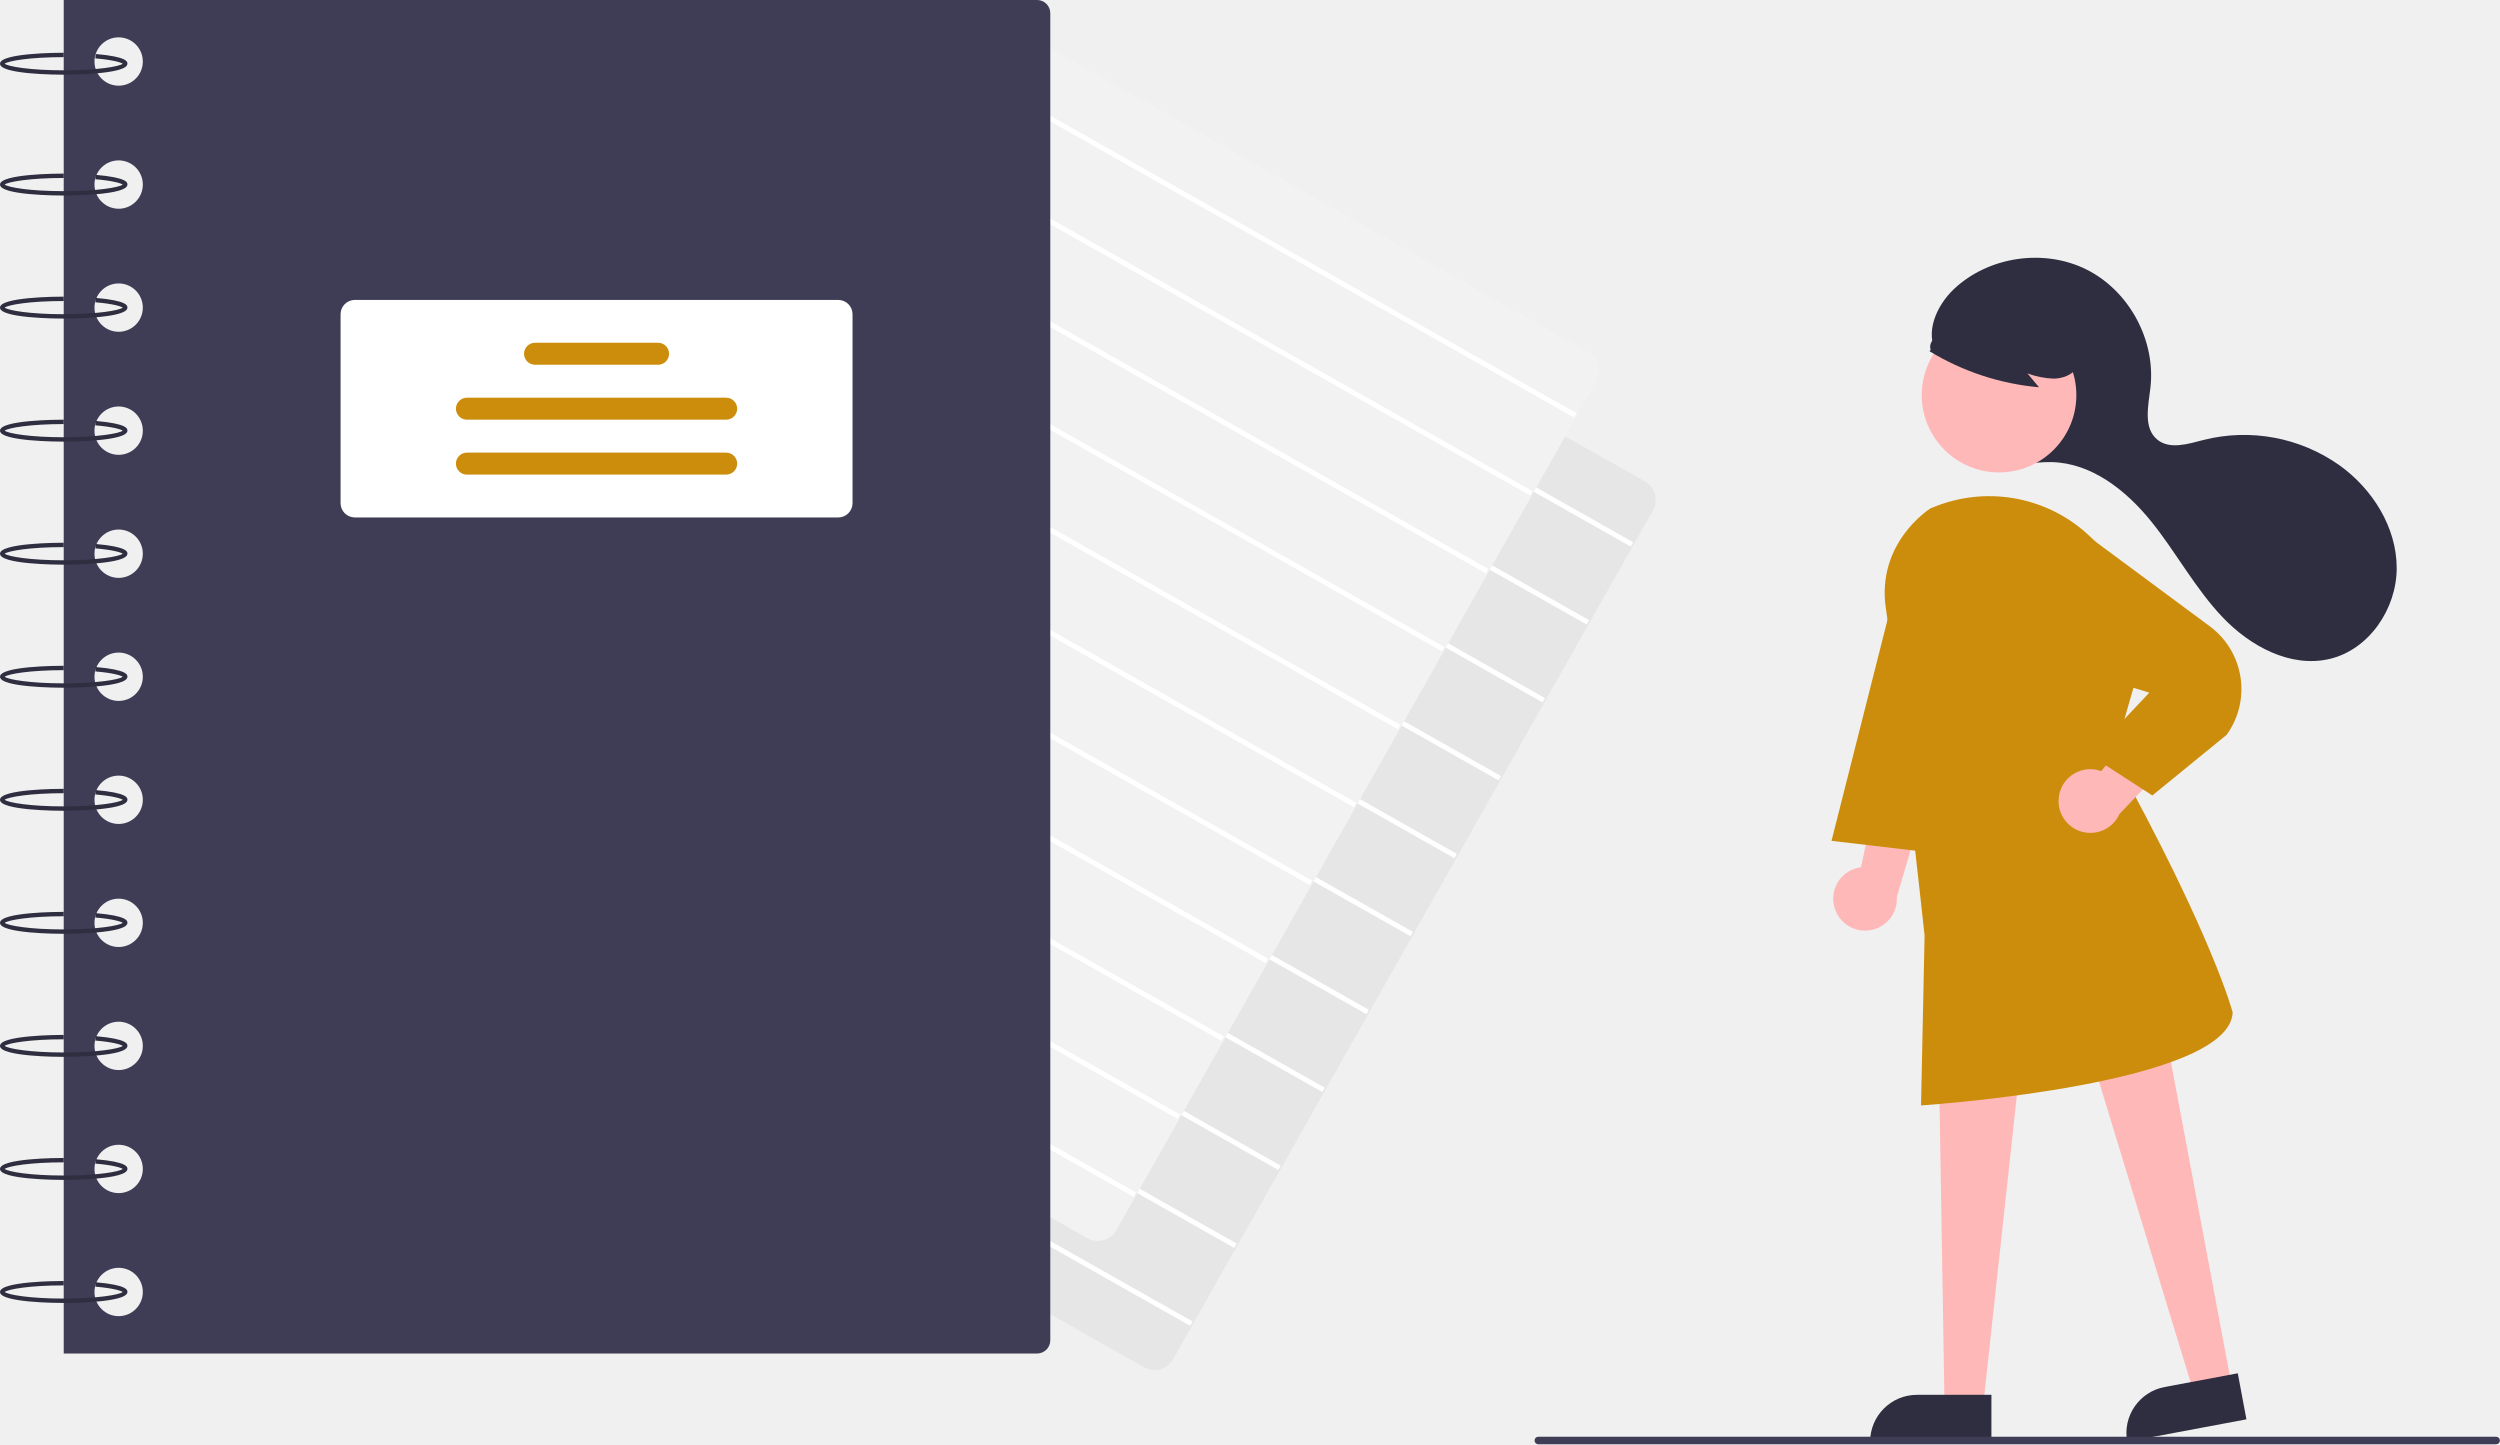
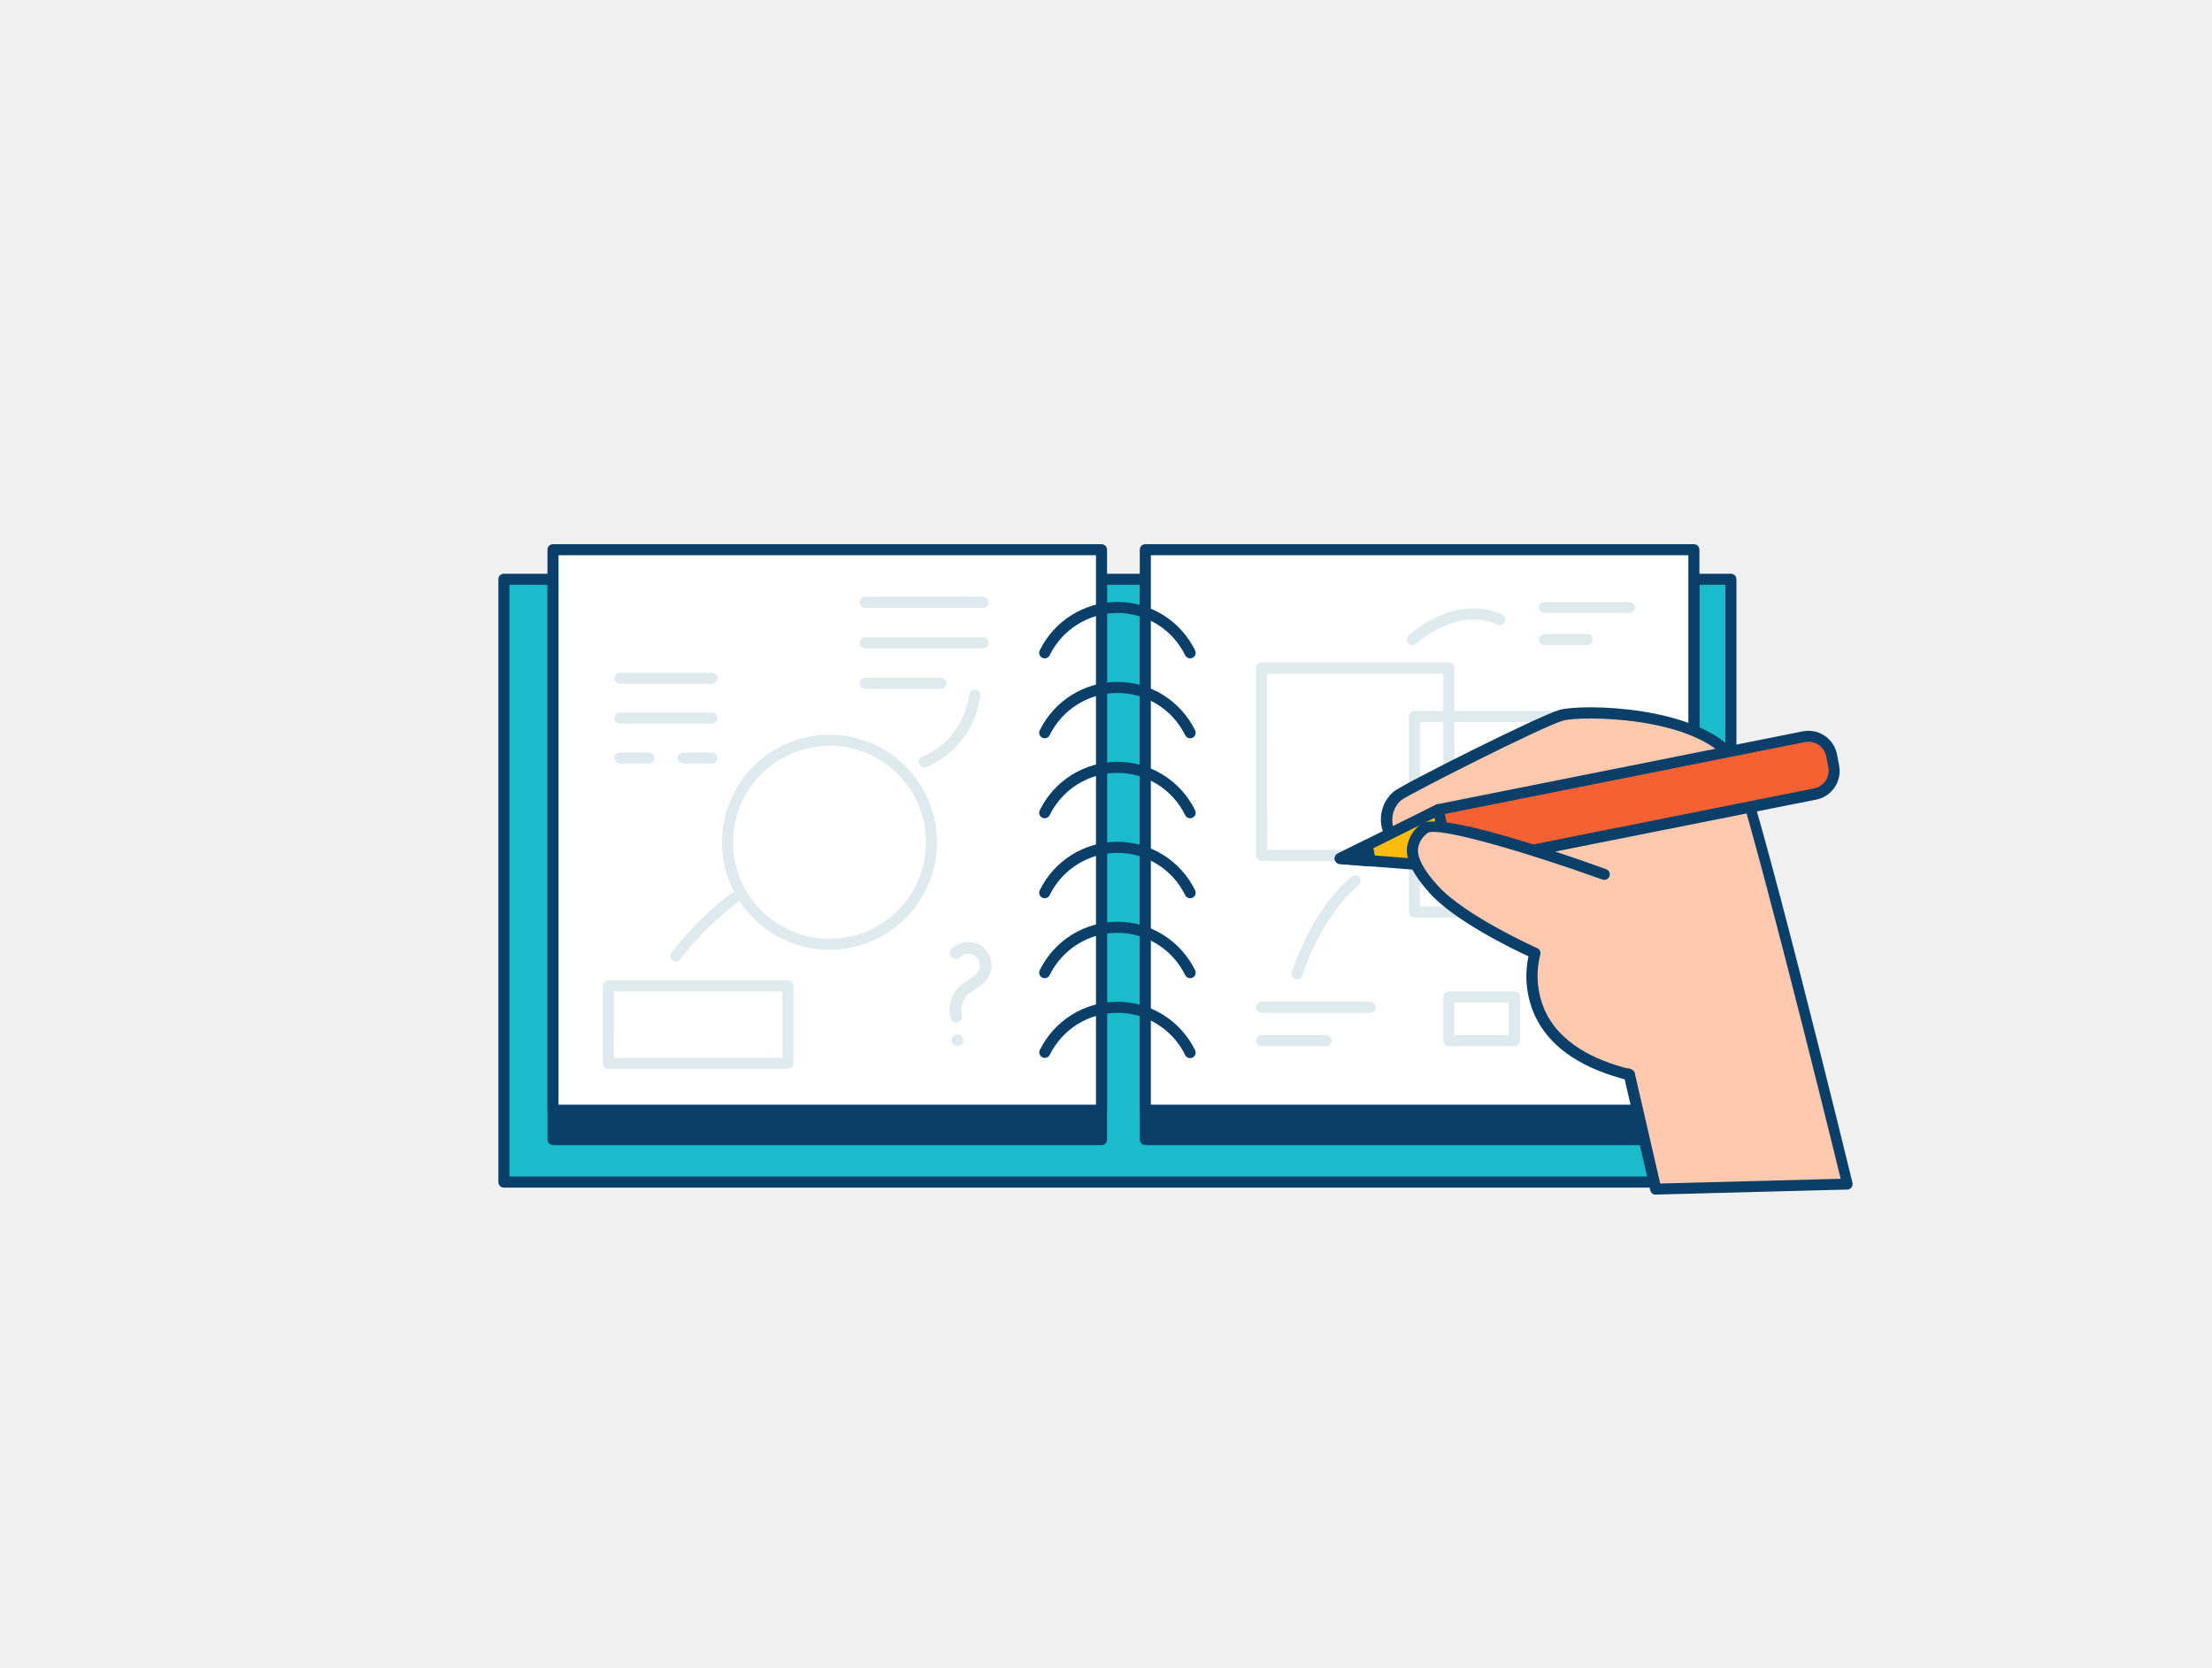
- <svg xmlns="http://www.w3.org/2000/svg" data-name="Layer 1" width="794.235" height="458.828" viewBox="0 0 794.235 458.828">
-   <path d="M569.645,655.818a6.786,6.786,0,0,1-3.347-.886L372.802,545.537a6.828,6.828,0,0,1-2.58-9.293L522.625,266.678a6.818,6.818,0,0,1,9.292-2.58L725.413,373.494a6.828,6.828,0,0,1,2.581,9.292L575.591,652.352a6.776,6.776,0,0,1-4.112,3.216A6.856,6.856,0,0,1,569.645,655.818Z" transform="translate(-202.8823 -220.5858)" fill="#e6e6e6" />
-   <rect x="618.299" y="218.276" width="1.58" height="234.918" transform="translate(-180.7405 488.8378) rotate(-60.51777)" fill="#fff" />
-   <rect x="604.303" y="243.032" width="1.58" height="234.918" transform="translate(-209.3987 489.2263) rotate(-60.51777)" fill="#fff" />
-   <rect x="590.306" y="267.788" width="1.58" height="234.918" transform="translate(-238.0569 489.6148) rotate(-60.51777)" fill="#fff" />
-   <rect x="576.31" y="292.544" width="1.58" height="234.918" transform="translate(-266.7151 490.0033) rotate(-60.51777)" fill="#fff" />
-   <rect x="562.314" y="317.3" width="1.58" height="234.918" transform="translate(-295.3733 490.3918) rotate(-60.51777)" fill="#fff" />
-   <rect x="548.318" y="342.056" width="1.58" height="234.918" transform="translate(-324.0315 490.7803) rotate(-60.51777)" fill="#fff" />
-   <rect x="534.322" y="366.812" width="1.58" height="234.918" transform="translate(-352.6898 491.1688) rotate(-60.51777)" fill="#fff" />
-   <rect x="520.326" y="391.568" width="1.58" height="234.918" transform="translate(-381.348 491.5573) rotate(-60.51777)" fill="#fff" />
-   <rect x="506.329" y="416.324" width="1.58" height="234.918" transform="translate(-410.0062 491.9457) rotate(-60.51777)" fill="#fff" />
-   <rect x="492.333" y="441.08" width="1.58" height="234.918" transform="translate(-438.6644 492.3342) rotate(-60.51777)" fill="#fff" />
-   <rect x="478.337" y="465.836" width="1.58" height="234.918" transform="translate(-467.3226 492.7227) rotate(-60.51777)" fill="#fff" />
-   <path d="M551.645,614.818a6.786,6.786,0,0,1-3.347-.886L354.802,504.537a6.828,6.828,0,0,1-2.58-9.293L504.625,225.678a6.818,6.818,0,0,1,9.292-2.58L707.413,332.494a6.828,6.828,0,0,1,2.581,9.292L557.591,611.352a6.776,6.776,0,0,1-4.112,3.216A6.856,6.856,0,0,1,551.645,614.818Z" transform="translate(-202.8823 -220.5858)" fill="#f2f2f2" />
-   <rect x="600.299" y="177.276" width="1.58" height="234.918" transform="translate(-154.1908 452.347) rotate(-60.51777)" fill="#fff" />
-   <rect x="586.303" y="202.032" width="1.58" height="234.918" transform="translate(-182.8491 452.7355) rotate(-60.51777)" fill="#fff" />
-   <rect x="572.306" y="226.788" width="1.58" height="234.918" transform="translate(-211.5073 453.1239) rotate(-60.51777)" fill="#fff" />
-   <rect x="558.31" y="251.544" width="1.58" height="234.918" transform="translate(-240.1655 453.5124) rotate(-60.51777)" fill="#fff" />
-   <rect x="544.314" y="276.3" width="1.58" height="234.918" transform="translate(-268.8237 453.9009) rotate(-60.51777)" fill="#fff" />
-   <rect x="530.318" y="301.056" width="1.58" height="234.918" transform="translate(-297.4819 454.2894) rotate(-60.51777)" fill="#fff" />
-   <rect x="516.322" y="325.812" width="1.58" height="234.918" transform="translate(-326.1402 454.6779) rotate(-60.51777)" fill="#fff" />
-   <rect x="502.326" y="350.568" width="1.58" height="234.918" transform="translate(-354.7984 455.0664) rotate(-60.51777)" fill="#fff" />
-   <rect x="488.329" y="375.324" width="1.58" height="234.918" transform="translate(-383.4566 455.4549) rotate(-60.51777)" fill="#fff" />
-   <rect x="474.333" y="400.08" width="1.58" height="234.918" transform="translate(-412.1148 455.8434) rotate(-60.51777)" fill="#fff" />
-   <rect x="460.337" y="424.836" width="1.58" height="234.918" transform="translate(-440.773 456.2319) rotate(-60.51777)" fill="#fff" />
-   <path d="M532.363,220.586h-309.237v430h309.237a4.188,4.188,0,0,0,4.188-4.188V224.774A4.188,4.188,0,0,0,532.363,220.586ZM240.577,638.719a7.679,7.679,0,1,1,7.679-7.679A7.679,7.679,0,0,1,240.577,638.719Zm0-39.091a7.679,7.679,0,1,1,7.679-7.679A7.679,7.679,0,0,1,240.577,599.628Zm0-39.091a7.679,7.679,0,1,1,7.679-7.679A7.679,7.679,0,0,1,240.577,560.537Zm0-39.091a7.679,7.679,0,1,1,7.679-7.679A7.679,7.679,0,0,1,240.577,521.446Zm0-39.091a7.679,7.679,0,1,1,7.679-7.679A7.679,7.679,0,0,1,240.577,482.355Zm0-39.091a7.679,7.679,0,1,1,7.679-7.679A7.679,7.679,0,0,1,240.577,443.264Zm0-39.091a7.679,7.679,0,1,1,7.679-7.679A7.679,7.679,0,0,1,240.577,404.173Zm0-39.091a7.679,7.679,0,1,1,7.679-7.679A7.679,7.679,0,0,1,240.577,365.083Zm0-39.091a7.679,7.679,0,1,1,7.679-7.679A7.679,7.679,0,0,1,240.577,325.992Zm0-39.091a7.679,7.679,0,1,1,7.679-7.679A7.679,7.679,0,0,1,240.577,286.901Zm0-39.091a7.679,7.679,0,1,1,7.679-7.679A7.679,7.679,0,0,1,240.577,247.81Z" transform="translate(-202.8823 -220.5858)" fill="#3f3d56" />
-   <path d="M223.126,244.32c-2.072,0-20.244-.098-20.244-3.49s18.172-3.49,20.244-3.49v1.396c-10.703,0-17.643,1.198-18.76,2.094,1.118.896,8.057,2.094,18.76,2.094,10.679,0,17.612-1.193,18.753-2.088-.543-.383-2.761-1.187-8.711-1.702l.12-1.391c10.081.871,10.081,2.48,10.081,3.086C243.369,244.222,225.198,244.32,223.126,244.32Z" transform="translate(-202.8823 -220.5858)" fill="#2f2e41" />
-   <path d="M223.126,282.712c-2.072,0-20.244-.098-20.244-3.49s18.172-3.49,20.244-3.49V277.128c-10.703,0-17.643,1.198-18.76,2.094,1.118.896,8.057,2.094,18.76,2.094,10.679,0,17.612-1.193,18.753-2.088-.543-.383-2.761-1.187-8.711-1.702l.12-1.391c10.081.871,10.081,2.48,10.081,3.086C243.369,282.615,225.198,282.712,223.126,282.712Z" transform="translate(-202.8823 -220.5858)" fill="#2f2e41" />
-   <path d="M223.126,321.803c-2.072,0-20.244-.098-20.244-3.49s18.172-3.49,20.244-3.49v1.396c-10.703,0-17.643,1.198-18.76,2.094,1.118.896,8.057,2.094,18.76,2.094,10.679,0,17.612-1.193,18.753-2.088-.543-.383-2.761-1.187-8.711-1.702l.12-1.391c10.081.871,10.081,2.48,10.081,3.086C243.369,321.705,225.198,321.803,223.126,321.803Z" transform="translate(-202.8823 -220.5858)" fill="#2f2e41" />
-   <path d="M223.126,360.894c-2.072,0-20.244-.098-20.244-3.49s18.172-3.49,20.244-3.49v1.396c-10.703,0-17.643,1.198-18.76,2.094,1.118.896,8.057,2.094,18.76,2.094,10.679,0,17.612-1.193,18.753-2.088-.543-.383-2.761-1.187-8.711-1.702l.12-1.391c10.081.871,10.081,2.48,10.081,3.086C243.369,360.796,225.198,360.894,223.126,360.894Z" transform="translate(-202.8823 -220.5858)" fill="#2f2e41" />
-   <path d="M223.126,399.985c-2.072,0-20.244-.098-20.244-3.49s18.172-3.49,20.244-3.49v1.396c-10.703,0-17.643,1.198-18.76,2.094,1.118.896,8.057,2.094,18.76,2.094,10.679,0,17.612-1.193,18.753-2.088-.543-.383-2.761-1.187-8.711-1.702l.12-1.391c10.081.871,10.081,2.48,10.081,3.086C243.369,399.887,225.198,399.985,223.126,399.985Z" transform="translate(-202.8823 -220.5858)" fill="#2f2e41" />
-   <path d="M223.126,439.076c-2.072,0-20.244-.098-20.244-3.49s18.172-3.49,20.244-3.49v1.396c-10.703,0-17.643,1.198-18.76,2.094,1.118.896,8.057,2.094,18.76,2.094,10.679,0,17.612-1.193,18.753-2.088-.543-.383-2.761-1.187-8.711-1.702l.12-1.391c10.081.871,10.081,2.48,10.081,3.086C243.369,438.978,225.198,439.076,223.126,439.076Z" transform="translate(-202.8823 -220.5858)" fill="#2f2e41" />
-   <path d="M223.126,478.167c-2.072,0-20.244-.098-20.244-3.49s18.172-3.49,20.244-3.49v1.396c-10.703,0-17.643,1.198-18.76,2.094,1.118.896,8.057,2.094,18.76,2.094,10.679,0,17.612-1.193,18.753-2.088-.543-.383-2.761-1.187-8.711-1.702l.12-1.391c10.081.871,10.081,2.48,10.081,3.086C243.369,478.069,225.198,478.167,223.126,478.167Z" transform="translate(-202.8823 -220.5858)" fill="#2f2e41" />
-   <path d="M223.126,517.258c-2.072,0-20.244-.098-20.244-3.49s18.172-3.49,20.244-3.49v1.396c-10.703,0-17.643,1.198-18.76,2.094,1.118.896,8.057,2.094,18.76,2.094,10.679,0,17.612-1.193,18.753-2.088-.543-.383-2.761-1.187-8.711-1.702l.12-1.391c10.081.871,10.081,2.48,10.081,3.086C243.369,517.16,225.198,517.258,223.126,517.258Z" transform="translate(-202.8823 -220.5858)" fill="#2f2e41" />
-   <path d="M223.126,556.349c-2.072,0-20.244-.098-20.244-3.49s18.172-3.49,20.244-3.49v1.396c-10.703,0-17.643,1.198-18.76,2.094,1.118.896,8.057,2.094,18.76,2.094,10.679,0,17.612-1.193,18.753-2.088-.543-.383-2.761-1.187-8.711-1.702l.12-1.391c10.081.871,10.081,2.48,10.081,3.086C243.369,556.251,225.198,556.349,223.126,556.349Z" transform="translate(-202.8823 -220.5858)" fill="#2f2e41" />
-   <path d="M223.126,595.44c-2.072,0-20.244-.098-20.244-3.49s18.172-3.49,20.244-3.49v1.396c-10.703,0-17.643,1.198-18.76,2.094,1.118.896,8.057,2.094,18.76,2.094,10.679,0,17.612-1.193,18.753-2.088-.543-.383-2.761-1.187-8.711-1.702l.12-1.391c10.081.871,10.081,2.48,10.081,3.086C243.369,595.342,225.198,595.44,223.126,595.44Z" transform="translate(-202.8823 -220.5858)" fill="#2f2e41" />
-   <path d="M223.126,634.531c-2.072,0-20.244-.098-20.244-3.49s18.172-3.49,20.244-3.49v1.396c-10.703,0-17.643,1.198-18.76,2.094,1.118.896,8.057,2.094,18.76,2.094,10.679,0,17.612-1.193,18.753-2.088-.543-.383-2.761-1.187-8.711-1.702l.12-1.391c10.081.871,10.081,2.48,10.081,3.086C243.369,634.433,225.198,634.531,223.126,634.531Z" transform="translate(-202.8823 -220.5858)" fill="#2f2e41" />
-   <path d="M469.189,384.977H315.618a4.543,4.543,0,0,1-4.537-4.537V320.407a4.543,4.543,0,0,1,4.537-4.537H469.189a4.542,4.542,0,0,1,4.537,4.537v60.032A4.542,4.542,0,0,1,469.189,384.977Z" transform="translate(-202.8823 -220.5858)" fill="#fff" />
-   <path d="M411.949,336.462H372.858a3.49,3.49,0,1,1,0-6.981h39.091a3.49,3.49,0,0,1,0,6.981Z" transform="translate(-202.8823 -220.5858)" fill="#cd8d0c" />
-   <path d="M433.589,353.914H351.218a3.49,3.49,0,0,1,0-6.981H433.589a3.49,3.49,0,0,1,0,6.981Z" transform="translate(-202.8823 -220.5858)" fill="#cd8d0c" />
-   <path d="M433.589,371.365H351.218a3.49,3.49,0,0,1,0-6.981H433.589a3.49,3.49,0,0,1,0,6.981Z" transform="translate(-202.8823 -220.5858)" fill="#cd8d0c" />
-   <path d="M832.511,365.516a11.577,11.577,0,0,0,9.041-18.81c-5.703-7.126-18.186-6.035-23.18-13.674-4.232-6.474-.324-15.364,5.312-20.66,11.034-10.368,28.698-12.916,42.213-6.089S887.841,328.84,886.043,343.874c-.685,5.726-2.273,12.676,2.171,16.352,3.944,3.262,9.774,1.411,14.728.126a52.542,52.542,0,0,1,43.158,8.035c10.524,7.542,18.195,19.724,18.2,32.672s-8.813,25.995-21.432,28.894c-12.37,2.842-25.12-4.067-33.87-13.261s-14.758-20.628-22.732-30.502-19.009-18.57-31.699-18.799c-7.353-.133-15.402,2.455-21.642-1.436" transform="translate(-202.8823 -220.5858)" fill="#2f2e41" />
-   <circle cx="635.084" cy="125.524" r="24.561" fill="#ffb8b8" />
-   <path d="M785.72,509.044a10.056,10.056,0,0,1,8.381-12.943l7.502-34.938,13.011,13.25L805.495,505.559a10.11,10.11,0,0,1-19.775,3.485Z" transform="translate(-202.8823 -220.5858)" fill="#ffb8b8" />
-   <polygon points="708.994 440.209 696.945 442.469 660.62 323.16 686.404 319.823 708.994 440.209" fill="#ffb8b8" />
-   <path d="M891.872,660.292H915.516a0,0,0,0,1,0,0v14.887a0,0,0,0,1,0,0H876.985a0,0,0,0,1,0,0v0A14.887,14.887,0,0,1,891.872,660.292Z" transform="matrix(0.98285, -0.1844, 0.1844, 0.98285, -310.6447, -43.86345)" fill="#2f2e41" />
-   <polygon points="630.033 446.634 617.774 446.633 615.941 336.146 642.035 336.147 630.033 446.634" fill="#ffb8b8" />
-   <path d="M609.016,443.13h23.644a0,0,0,0,1,0,0v14.887a0,0,0,0,1,0,0H594.13a0,0,0,0,1,0,0v0A14.887,14.887,0,0,1,609.016,443.13Z" fill="#2f2e41" />
-   <path d="M813.182,571.769l1.126-53.997c-.086-.76-8.942-82.567-12.243-103.47-3.354-21.241,13.977-32.133,14.151-32.24.776-.318,1.478-.587,2.178-.845h0a46.459,46.459,0,0,1,48.539,9.864,48.01,48.01,0,0,1,13.544,48.688l-6.113,21.164c31.318,56.62,37.745,80.985,37.807,81.225l.019.073-.004.076c-1.123,22.455-94.483,29.151-98.457,29.426Z" transform="translate(-202.8823 -220.5858)" fill="#cd8d0c" />
-   <polygon points="603.017 183.616 581.859 267.131 619.72 271.585 603.017 183.616" fill="#cd8d0c" />
-   <path d="M857.045,473.233a10.056,10.056,0,0,1,13.38-7.663l22.679-27.616,5.492,17.739L876.218,479.198A10.11,10.11,0,0,1,857.045,473.233Z" transform="translate(-202.8823 -220.5858)" fill="#ffb8b8" />
-   <path d="M886.665,473.301,866.924,460.529l18.789-19.895-50.945-15.505L847.875,386.945l16.124,2.303,40.987,30.361a24.833,24.833,0,0,1,5.33,34.367l-.089.095Z" transform="translate(-202.8823 -220.5858)" fill="#cd8d0c" />
-   <path d="M815.85,332.15a80.481,80.481,0,0,0,34.818,11.472L846.998,339.225a26.971,26.971,0,0,0,8.331,1.654c2.844-.044,5.823-1.139,7.437-3.481a8.487,8.487,0,0,0,.568-7.84,16.074,16.074,0,0,0-5.057-6.323,30.106,30.106,0,0,0-28.021-5.008,17.993,17.993,0,0,0-8.369,5.368c-2.115,2.609-6.729,4.956-5.646,8.136Z" transform="translate(-202.8823 -220.5858)" fill="#2f2e41" />
-   <path d="M995.927,679.414H691.633a1.191,1.191,0,1,1,0-2.381H995.927a1.191,1.191,0,0,1,0,2.381Z" transform="translate(-202.8823 -220.5858)" fill="#3f3d56" />
+ <svg xmlns="http://www.w3.org/2000/svg" viewBox="0 0 400 300" width="406" height="306" class="illustration styles_illustrationTablet__1DWOa">
+   <g id="_289_note_taking_outline" data-name="#289_note_taking_outline">
+     <rect x="91.12" y="104.02" width="221.9" height="108.97" fill="#1abbca" />
+     <path d="M313,214H91.12a1,1,0,0,1-1-1V104a1,1,0,0,1,1-1H313a1,1,0,0,1,1,1V213A1,1,0,0,1,313,214ZM92.12,212H312V105H92.12Z" fill="#093f68" />
+     <rect x="99.96" y="104.02" width="99.2" height="101.3" fill="#093f68" />
+     <path d="M199.15,206.32H100a1,1,0,0,1-1-1V104a1,1,0,0,1,1-1h99.19a1,1,0,0,1,1,1v101.3A1,1,0,0,1,199.15,206.32Zm-98.19-2h97.19V105H101Z" fill="#093f68" />
+     <rect x="207.11" y="104.02" width="99.2" height="101.3" fill="#093f68" />
+     <path d="M306.31,206.32h-99.2a1,1,0,0,1-1-1V104a1,1,0,0,1,1-1h99.2a1,1,0,0,1,1,1v101.3A1,1,0,0,1,306.31,206.32Zm-98.2-2h97.2V105h-97.2Z" fill="#093f68" />
+     <rect x="99.96" y="98.66" width="99.2" height="101.3" fill="#fff" />
+     <path d="M199.15,201H100a1,1,0,0,1-1-1V98.66a1,1,0,0,1,1-1h99.19a1,1,0,0,1,1,1V200A1,1,0,0,1,199.15,201ZM101,199h97.19V99.66H101Z" fill="#093f68" />
+     <rect x="207.11" y="98.66" width="99.2" height="101.3" fill="#fff" />
+     <path d="M306.31,201h-99.2a1,1,0,0,1-1-1V98.66a1,1,0,0,1,1-1h99.2a1,1,0,0,1,1,1V200A1,1,0,0,1,306.31,201Zm-98.2-2h97.2V99.66h-97.2Z" fill="#093f68" />
+     <path d="M215.22,190.59a1,1,0,0,1-.92-.6,13.65,13.65,0,0,0-24.47,0,1,1,0,0,1-1.83-.8,15.64,15.64,0,0,1,28.13,0,1,1,0,0,1-.51,1.31A1,1,0,0,1,215.22,190.59Z" fill="#093f68" />
+     <path d="M215.22,176.13a1,1,0,0,1-.92-.59,13.64,13.64,0,0,0-24.47,0,1,1,0,0,1-1.83-.81,15.64,15.64,0,0,1,28.13,0,1,1,0,0,1-.51,1.32A1.14,1.14,0,0,1,215.22,176.13Z" fill="#093f68" />
+     <path d="M215.22,161.67a1,1,0,0,1-.92-.59,13.64,13.64,0,0,0-24.47,0,1,1,0,1,1-1.83-.81,15.64,15.64,0,0,1,28.13,0,1,1,0,0,1-.51,1.32A1,1,0,0,1,215.22,161.67Z" fill="#093f68" />
+     <path d="M215.22,147.22a1,1,0,0,1-.92-.6,13.64,13.64,0,0,0-24.47,0,1,1,0,1,1-1.83-.81,15.64,15.64,0,0,1,28.13,0,1,1,0,0,1-.51,1.32A1,1,0,0,1,215.22,147.22Z" fill="#093f68" />
+     <path d="M215.22,132.76a1,1,0,0,1-.92-.6,13.65,13.65,0,0,0-24.47,0,1,1,0,1,1-1.83-.81,15.65,15.65,0,0,1,28.13,0,1,1,0,0,1-.51,1.32A1,1,0,0,1,215.22,132.76Z" fill="#093f68" />
+     <path d="M215.22,118.3a1,1,0,0,1-.92-.59,13.64,13.64,0,0,0-24.47,0,1,1,0,1,1-1.83-.81,15.64,15.64,0,0,1,28.13,0,1,1,0,0,1-.51,1.32A1.14,1.14,0,0,1,215.22,118.3Z" fill="#093f68" />
+     <path d="M150,171a19.44,19.44,0,1,1,19.44-19.43A19.46,19.46,0,0,1,150,171Zm0-36.87a17.44,17.44,0,1,0,17.44,17.44A17.45,17.45,0,0,0,150,134.09Z" fill="#dfeaef" />
+     <path d="M262,154.92H228.12a1,1,0,0,1-1-1V120.07a1,1,0,0,1,1-1H262a1,1,0,0,1,1,1v33.85A1,1,0,0,1,262,154.92Zm-32.84-2H261V121.07H229.12Z" fill="#dfeaef" />
+     <path d="M286.63,165.16H255.77a1,1,0,0,1-1-1V128.81a1,1,0,0,1,1-1h30.86a1,1,0,0,1,1,1v35.35A1,1,0,0,1,286.63,165.16Zm-29.86-2h28.86V129.81H256.77Z" fill="#dfeaef" />
+     <path d="M334.1,213.37c-.15-.69-18-73.52-20.44-76.76-6.61-8.81-27.54-9.06-31.26-8S254,142.12,252.77,143.18c-2.94,2.51-3.54,8.91,4.06,8.66a83.13,83.13,0,0,1,7.94,6.22c4.65,4.06,5.14,5.41,5.14,5.41s11.52,11,16.48,14.11c0,0-3.07,7.29.27,10.59a31.31,31.31,0,0,0,8,5.41l4.77,20.7Z" fill="#ffc9b0" />
+     <path d="M299.43,215.28a1,1,0,0,1-1-.78l-4.67-20.22a31.66,31.66,0,0,1-7.83-5.4c-3.12-3.08-1.52-8.81-.78-10.91-5.26-3.61-15.51-13.35-16-13.78a1,1,0,0,1-.26-.39s-.64-1.32-4.85-5a87.92,87.92,0,0,0-7.58-6h-.12c-4.35,0-5.83-2.12-6.33-3.4a6.6,6.6,0,0,1,2-7c1.54-1.31,26.31-13.73,30-14.78,2-.56,8.29-.78,15,.28,5.85.93,13.6,3.08,17.36,8.09,2.62,3.49,20.47,76.46,20.62,77.15a1,1,0,0,1-.95,1.21l-34.67.91Zm-28.71-52.41c1.29,1.21,11.67,11,16.21,13.87a1,1,0,0,1,.38,1.23c-.77,1.86-2.29,7.18.05,9.49a30.62,30.62,0,0,0,7.71,5.21,1,1,0,0,1,.56.69l4.59,19.9,32.63-.86c-2.38-9.87-17.88-72.22-20-75.19-6.41-8.54-27-8.54-30.19-7.65-3.79,1.08-28,13.37-29.26,14.38a4.68,4.68,0,0,0-1.47,4.78c.72,1.86,3,2.18,4.86,2.12a.92.92,0,0,1,.58.17,81.76,81.76,0,0,1,8,6.3C269.22,160.62,270.38,162.22,270.72,162.87Z" fill="#093f68" />
+     <path d="M262.1,156l-2-10.34,66.12-13.21a4.27,4.27,0,0,1,5,3.38l.38,1.95a4.27,4.27,0,0,1-3.38,5Z" fill="#f56132" />
+     <path d="M262.1,157a1,1,0,0,1-.56-.17,1,1,0,0,1-.42-.64l-2-10.34a1,1,0,0,1,.78-1.17L326,131.5a5.27,5.27,0,0,1,6.19,4.17l.38,2a5.27,5.27,0,0,1-4.17,6.18L262.3,157Zm-.84-10.56,1.63,8.38,65.14-13a3.27,3.27,0,0,0,2.59-3.84l-.38-1.95a3.27,3.27,0,0,0-3.84-2.59Z" fill="#093f68" />
+     <polygon points="262.1 156.03 247.78 154.92 242.37 154.5 247.23 152.09 260.09 145.69 262.1 156.03" fill="#ffbc0e" />
+     <path d="M262.1,157H262l-19.73-1.52a1,1,0,0,1-.37-1.89l17.72-8.82a1,1,0,0,1,.89,0,1,1,0,0,1,.54.71l2,10.33a1,1,0,0,1-.23.86A1,1,0,0,1,262.1,157Zm-16-3.25,14.81,1.15-1.51-7.76Z" fill="#093f68" />
+     <polygon points="247.78 154.92 242.37 154.5 247.23 152.09 247.78 154.92" fill="#093f68" />
+     <path d="M247.78,155.92h-.07l-5.42-.42a1,1,0,0,1-.37-1.89l4.86-2.42a1,1,0,0,1,.89,0,1,1,0,0,1,.54.7l.55,2.84a1,1,0,0,1-1,1.19Zm-1.72-2.14.49,0-.05-.25Z" fill="#093f68" />
+     <path d="M290,157.31s-29.6-10.68-32.46-8.27-3.46,5.26,1.65,11,18.34,11.57,18.34,11.57-5.29,16.5,17.09,22" fill="#ffc9b0" />
+     <path d="M294.66,194.58a1,1,0,0,1-.24,0c-8-2-13.48-5.53-16.31-10.59a17.1,17.1,0,0,1-1.71-11.81c-2.95-1.36-13.38-6.41-17.91-11.47-2.94-3.28-4.23-5.86-4.07-8.1a6.12,6.12,0,0,1,2.52-4.31c3-2.5,24.38,4.83,33.44,8.1a1,1,0,1,1-.67,1.88c-13.71-4.94-29.64-9.57-31.5-8.43a4.21,4.21,0,0,0-1.79,2.9c-.12,1.65,1,3.81,3.56,6.62,4.91,5.49,17.87,11.27,18,11.33a1,1,0,0,1,.54,1.22A15.42,15.42,0,0,0,279.87,183c2.56,4.55,7.61,7.78,15,9.6a1,1,0,0,1,.73,1.21A1,1,0,0,1,294.66,194.58Z" fill="#093f68" />
+     <path d="M234.56,176.34a1.13,1.13,0,0,1-.32-.05,1,1,0,0,1-.63-1.27c4.06-12.1,10.59-17.1,10.86-17.3a1,1,0,0,1,1.21,1.6h0c-.07.05-6.33,4.88-10.18,16.34A1,1,0,0,1,234.56,176.34Z" fill="#dfeaef" />
+     <path d="M247.78,182.39H228.12a1,1,0,0,1,0-2h19.66a1,1,0,0,1,0,2Z" fill="#dfeaef" />
+     <path d="M239.82,188.43h-11.7a1,1,0,0,1,0-2h11.7a1,1,0,0,1,0,2Z" fill="#dfeaef" />
+     <path d="M294.66,110.1H279.24a1,1,0,0,1,0-2h15.42a1,1,0,0,1,0,2Z" fill="#dfeaef" />
+     <path d="M287,115.89h-7.71a1,1,0,0,1,0-2H287a1,1,0,0,1,0,2Z" fill="#dfeaef" />
+     <path d="M255.41,115.89a1,1,0,0,1-.74-.32,1,1,0,0,1,.06-1.41c.33-.32,8.33-7.63,16.88-3.79a1,1,0,0,1,.5,1.32,1,1,0,0,1-1.32.5c-7.35-3.29-14.63,3.36-14.7,3.43A1,1,0,0,1,255.41,115.89Z" fill="#dfeaef" />
+     <path d="M273.83,188.43H262a1,1,0,0,1-1-1v-7.91a1,1,0,0,1,1-1h11.87a1,1,0,0,1,1,1v7.91A1,1,0,0,1,273.83,188.43Zm-10.87-2h9.87v-5.91H263Z" fill="#dfeaef" />
+     <path d="M177.79,109.17H156.45a1,1,0,0,1,0-2h21.34a1,1,0,0,1,0,2Z" fill="#dfeaef" />
+     <path d="M177.79,116.49H156.45a1,1,0,0,1,0-2h21.34a1,1,0,0,1,0,2Z" fill="#dfeaef" />
+     <path d="M170.18,123.82H156.45a1,1,0,0,1,0-2h13.73a1,1,0,0,1,0,2Z" fill="#dfeaef" />
+     <path d="M142.47,192.54H110a1,1,0,0,1-1-1v-14a1,1,0,0,1,1-1h32.46a1,1,0,0,1,1,1v14A1,1,0,0,1,142.47,192.54Zm-31.46-2h30.46v-12H111Z" fill="#dfeaef" />
+     <path d="M122.21,173.16a1,1,0,0,1-.6-.2,1,1,0,0,1-.2-1.4,56,56,0,0,1,10.66-10.67,1,1,0,0,1,1.18,1.62A54.9,54.9,0,0,0,123,172.76,1,1,0,0,1,122.21,173.16Z" fill="#dfeaef" />
+     <path d="M128.73,122.91H112.11a1,1,0,1,1,0-2h16.62a1,1,0,0,1,0,2Z" fill="#dfeaef" />
+     <path d="M128.73,130.12H112.11a1,1,0,0,1,0-2h16.62a1,1,0,1,1,0,2Z" fill="#dfeaef" />
+     <path d="M128.73,137.32h-5.22a1,1,0,1,1,0-2h5.22a1,1,0,0,1,0,2Z" fill="#dfeaef" />
+     <path d="M117.32,137.32h-5.21a1,1,0,0,1,0-2h5.21a1,1,0,0,1,0,2Z" fill="#dfeaef" />
+     <path d="M167.12,138a1,1,0,0,1-.32-1.94c.3-.1,7.12-2.53,8.5-11.25a1,1,0,0,1,1.15-.83,1,1,0,0,1,.83,1.15c-1.58,9.95-9.5,12.71-9.84,12.82A.89.89,0,0,1,167.12,138Z" fill="#dfeaef" />
+     <path d="M177.09,170.06a4.43,4.43,0,0,0-5.07.81,1.07,1.07,0,0,0,1.51,1.51,2.2,2.2,0,0,1,3.15,0,2.24,2.24,0,0,1-.29,3.14,15.6,15.6,0,0,1-1.83,1.26,7,7,0,0,0-1.78,1.69,6,6,0,0,0-.88,4.9,1.07,1.07,0,0,0,2.06-.57,3.93,3.93,0,0,1,1.83-4.27c1.5-1,3.15-2,3.47-3.91A4.33,4.33,0,0,0,177.09,170.06Z" fill="#dfeaef" />
+     <path d="M173.13,186.26a1.07,1.07,0,0,0,0,2.14A1.07,1.07,0,0,0,173.13,186.26Z" fill="#dfeaef" />
+   </g>
</svg>
